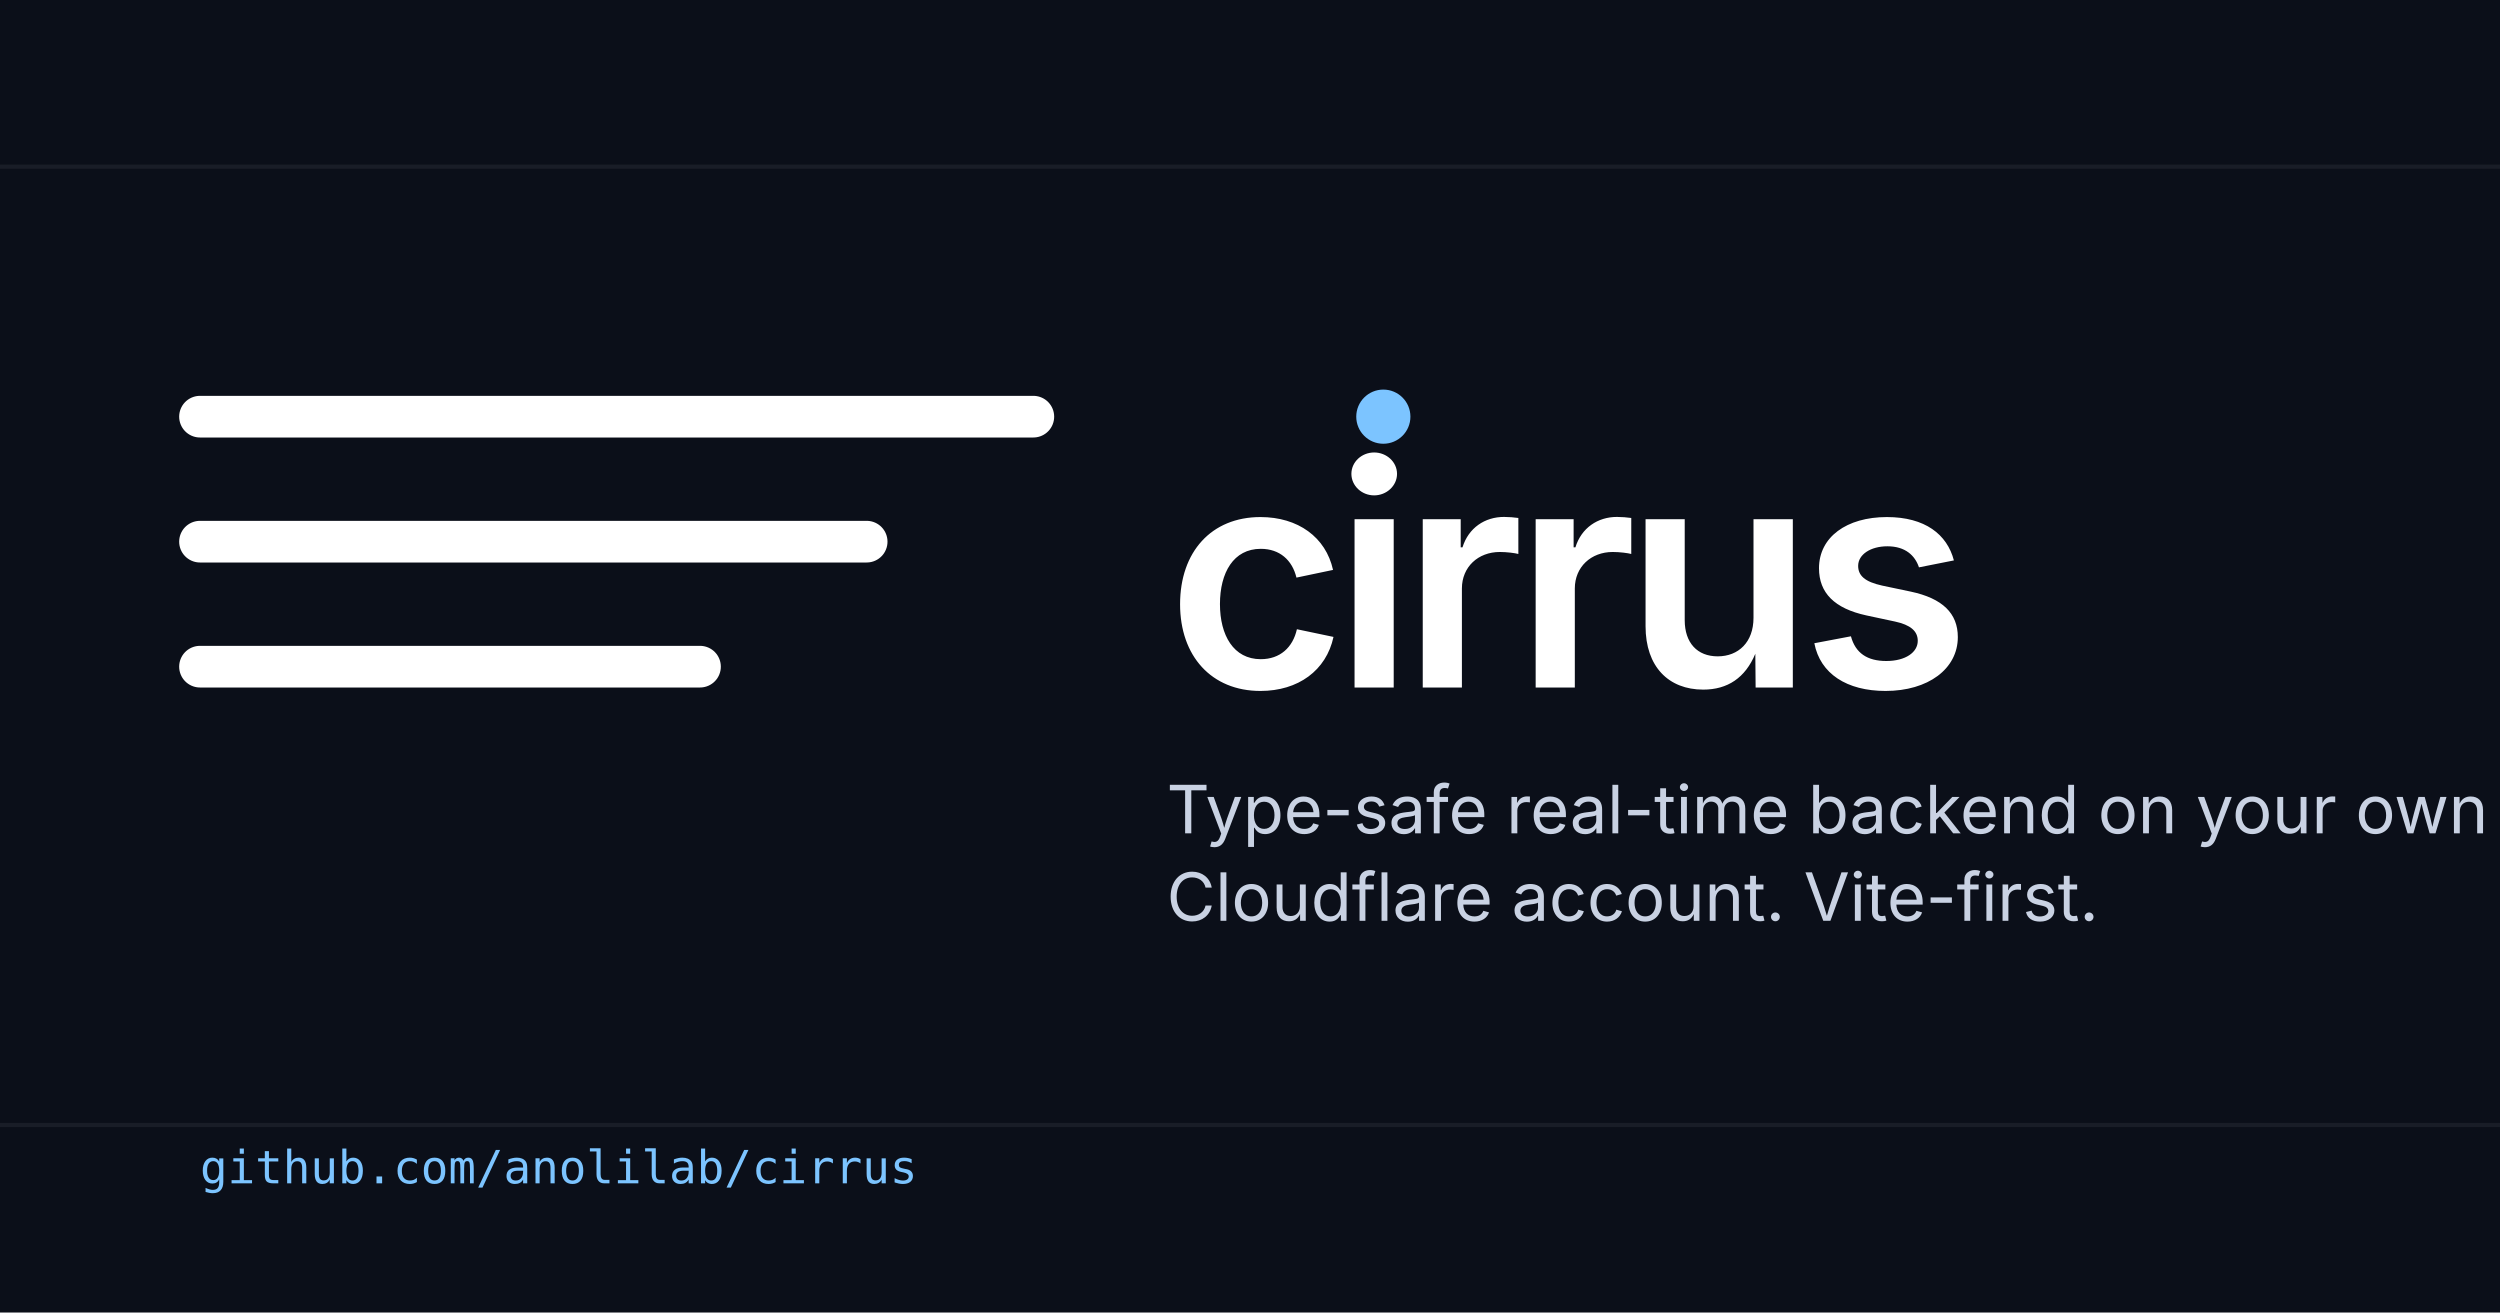
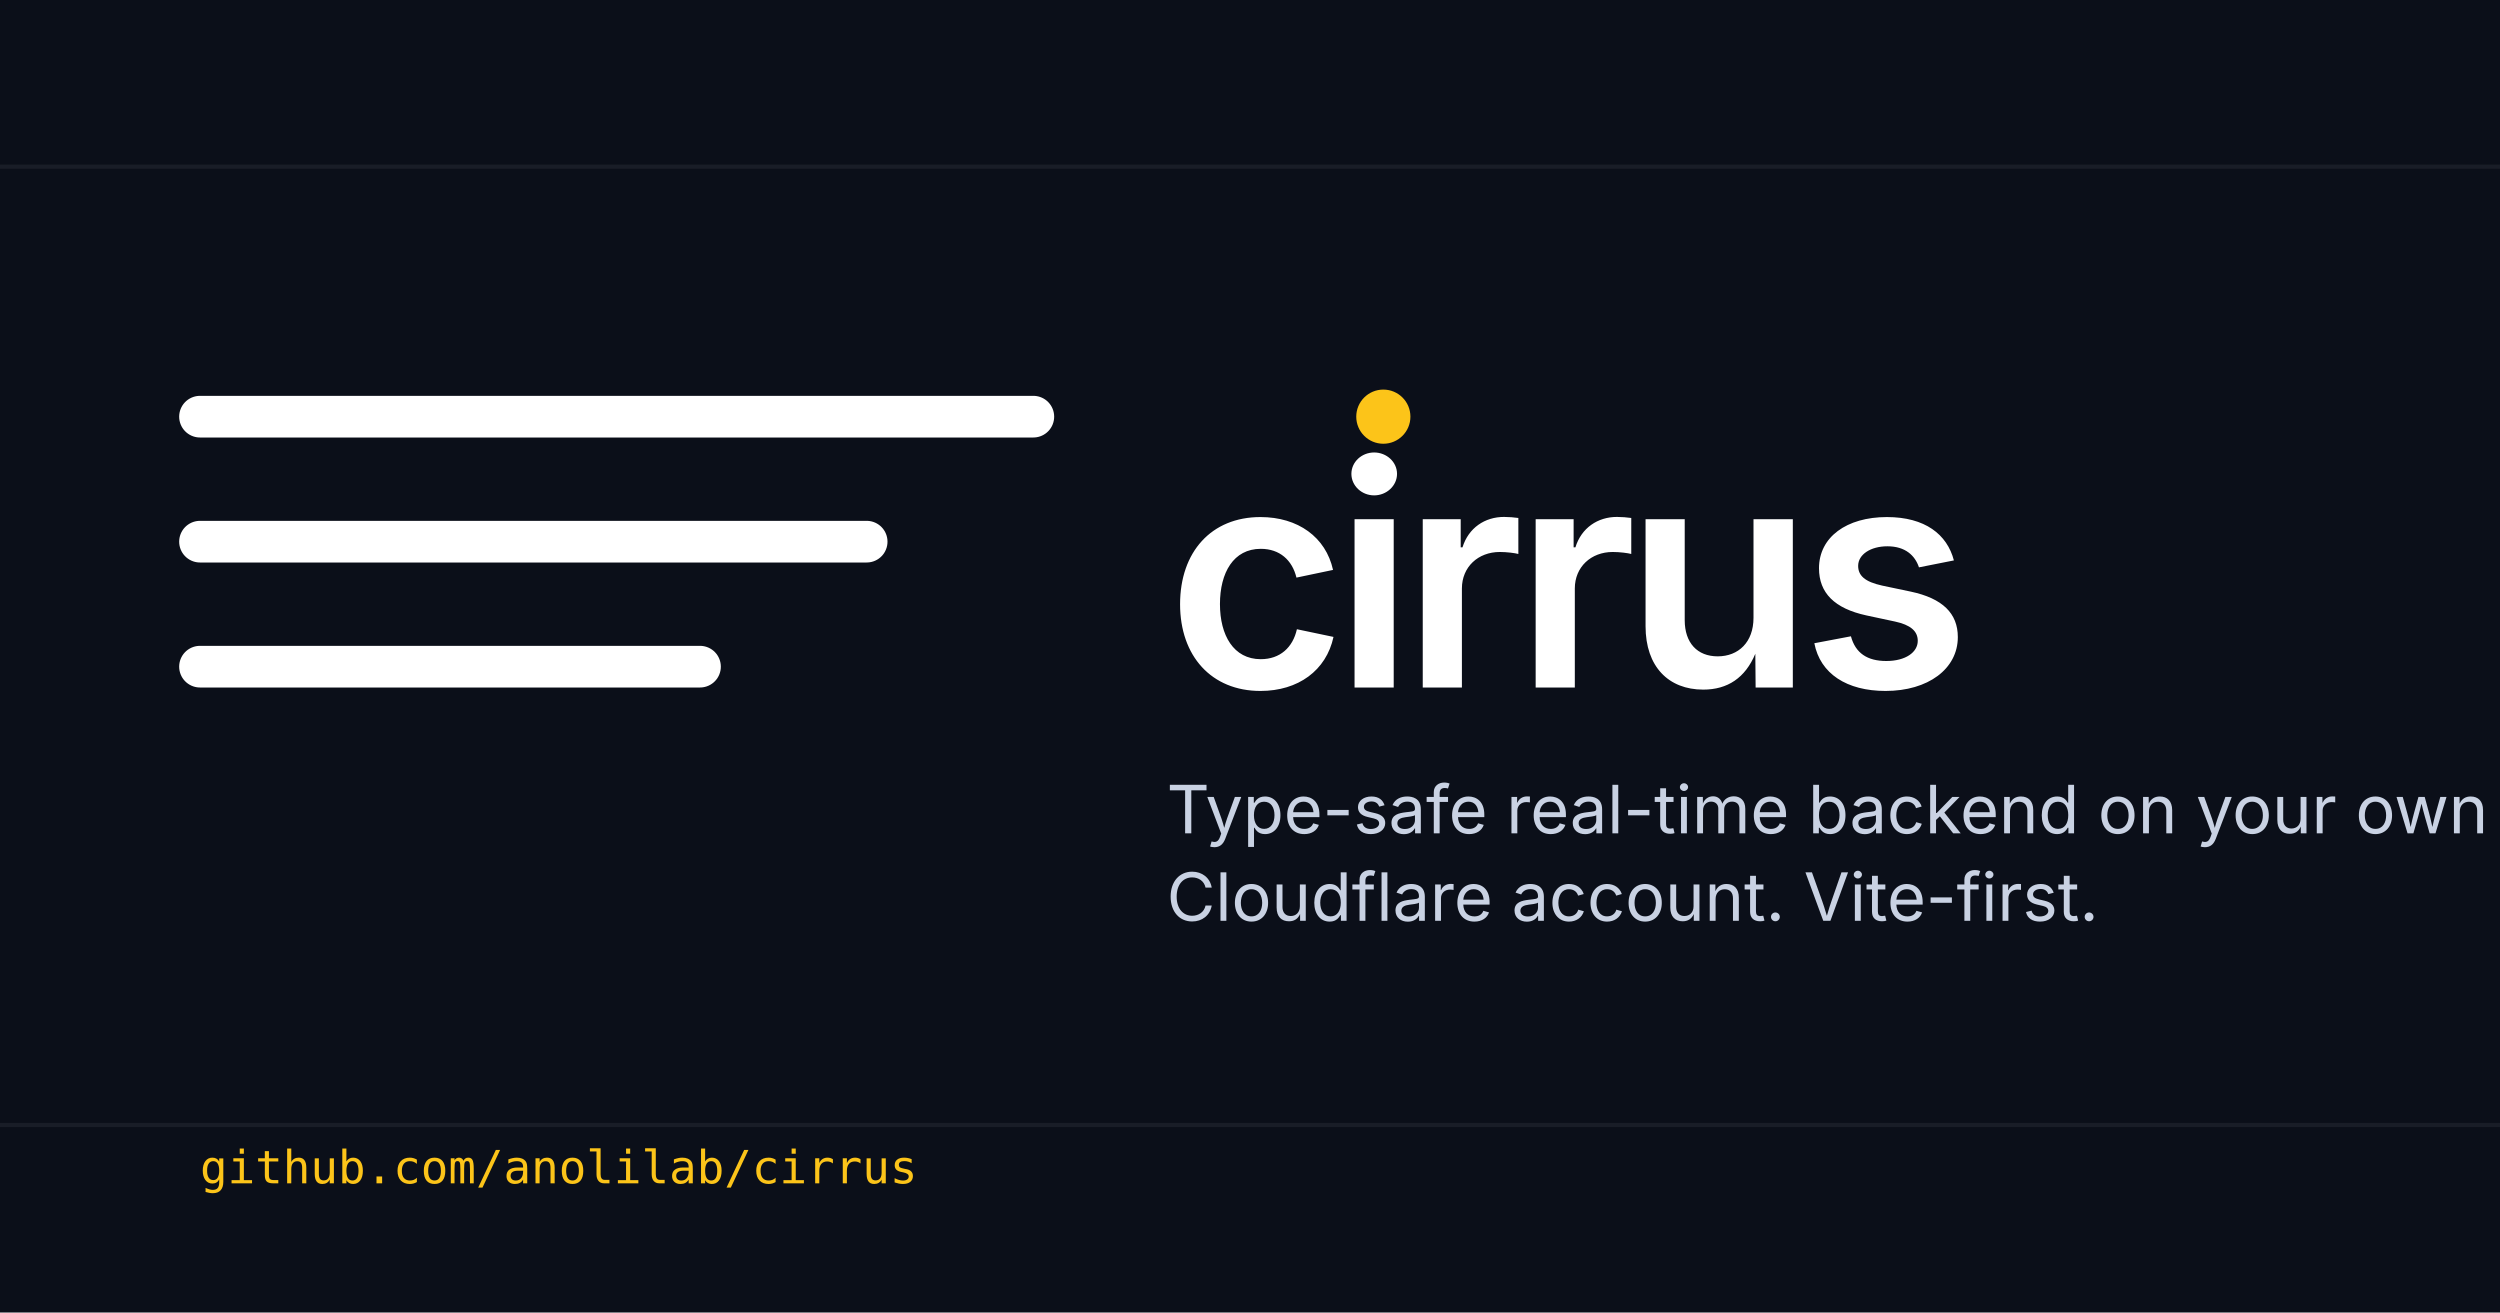
<svg xmlns="http://www.w3.org/2000/svg" viewBox="0 0 1200 630" role="img" aria-label="Cirrus — type-safe real-time backend on your own Cloudflare account">
  <rect width="1200" height="630" fill="#0B0F19" />
  <g opacity="0.06">
    <path d="M0 80 H1200" stroke="#FFFFFF" stroke-width="2" />
    <path d="M0 540 H1200" stroke="#FFFFFF" stroke-width="2" />
  </g>
  <g transform="translate(96, 200)">
    <path d="M0 0 H400" stroke="#FFFFFF" stroke-width="20" stroke-linecap="round" />
    <path d="M0 60 H320" stroke="#FFFFFF" stroke-width="20" stroke-linecap="round" />
    <path d="M0 120 H240" stroke="#FFFFFF" stroke-width="20" stroke-linecap="round" />
  </g>
  <text x="560" y="330" font-family="Inter Tight, Inter, Geist, system-ui, -apple-system, Segoe UI, Roboto, sans-serif" font-size="148" font-weight="600" letter-spacing="-6" fill="#FFFFFF">cirrus</text>
-   <circle cx="664" cy="200" r="13" fill="#7CC4FF" />
+   <circle cx="664" cy="200" r="13" fill="#FCC419" />
  <text x="560" y="400" font-family="Inter, Geist, system-ui, -apple-system, Segoe UI, Roboto, sans-serif" font-size="32" font-weight="400" fill="#C9D2E3">Type-safe real-time backend on your own</text>
  <text x="560" y="442" font-family="Inter, Geist, system-ui, -apple-system, Segoe UI, Roboto, sans-serif" font-size="32" font-weight="400" fill="#C9D2E3">Cloudflare account. Vite-first.</text>
-   <text x="96" y="568" font-family="JetBrains Mono, Menlo, Consolas, monospace" font-size="22" font-weight="400" fill="#7CC4FF">github.com/anolilab/cirrus</text>
+   <text x="96" y="568" font-family="JetBrains Mono, Menlo, Consolas, monospace" font-size="22" font-weight="400" fill="#FCC419">github.com/anolilab/cirrus</text>
</svg>
